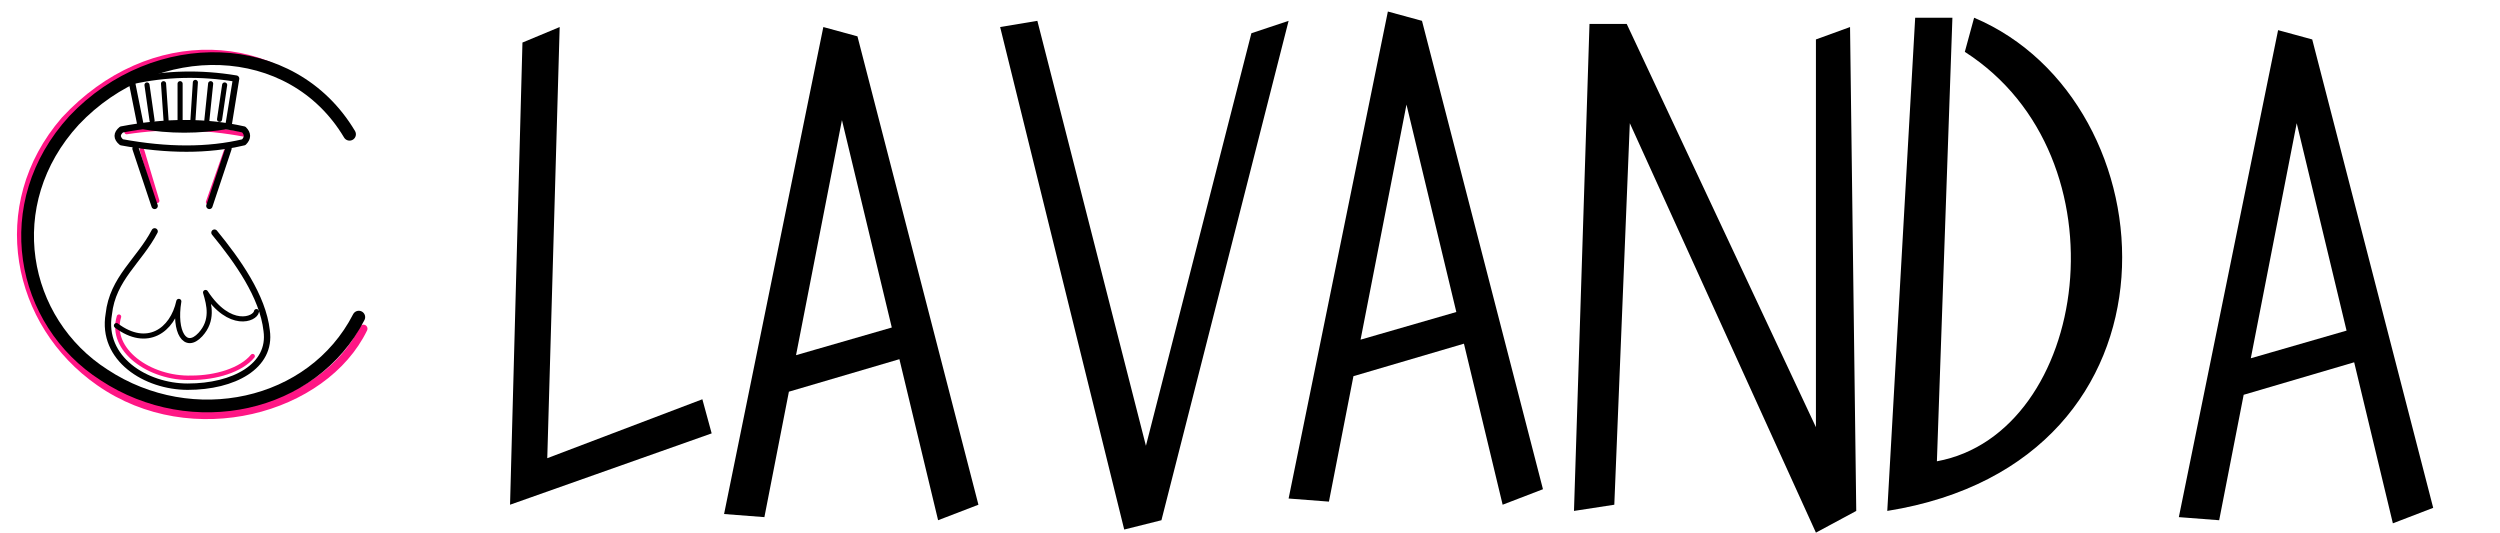
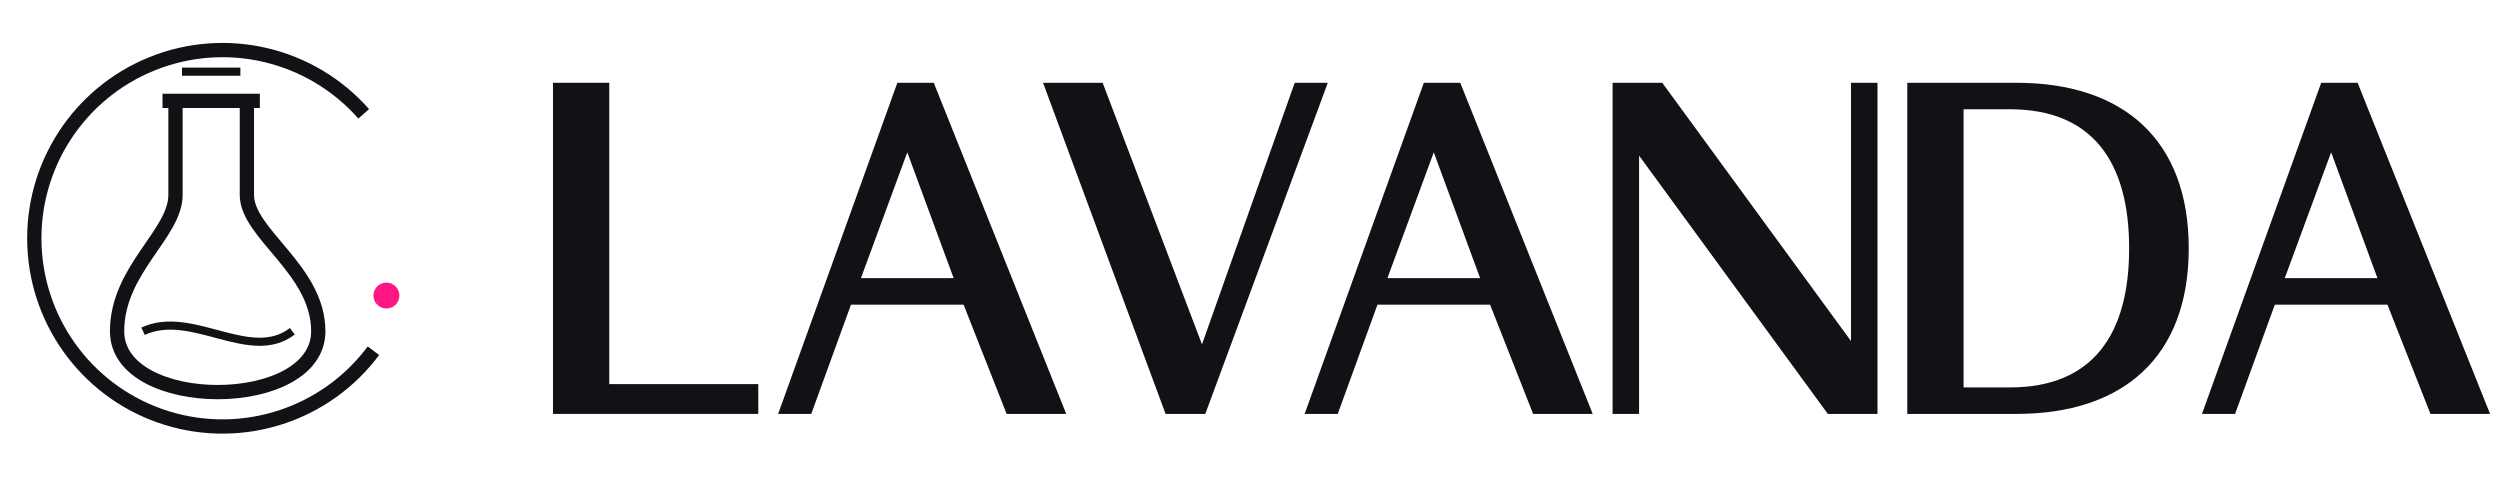
- <svg xmlns="http://www.w3.org/2000/svg" viewBox="0 0 1080 230" role="img" aria-labelledby="title desc">
-   <g transform="translate(8 11)">
-     <path d="M139 42C112 4 57 1 20 41C-12 78-1 129 35 154C75 182 132 166 149 131" fill="none" stroke="#FF1685" stroke-width="3.5" stroke-linecap="round" />
-     <path d="M143 47C118 5 59 4 24 41C-9 77 1 128 37 151C75 176 127 165 147 126" fill="none" stroke="#000" stroke-width="5.5" stroke-linecap="round" />
-     <g transform="translate(17 18) scale(.55)">
-       <g stroke="#FF1685" stroke-width="3.5" fill="none" stroke-linecap="round">
-         <path d="M48 196C40 222 72 245 105 244C124 244 144 238 153 227M54 51Q99 44 147 53M66 65l12 40m54-39-14 40" />
-       </g>
-       <g stroke="#000" fill="none" stroke-linecap="round" stroke-linejoin="round">
-         <path stroke-width="5" d="M58 11Q98 2 140 9L134 46Q99 52 65 46ZM50 49Q102 39 146 49Q151 54 146 59Q104 69 50 59Q44 54 50 49Z" />
-         <path stroke-width="4" d="m70 14 4 28m9-29 2 29m11-29v30m12-31-2 31m14-30-3 29m14-28-4 27" />
-         <path stroke-width="5" d="m61 64 15 45m58-45-15 45M76 129C64 152 43 166 40 194C34 229 69 251 102 251C138 251 168 235 164 207C161 180 141 152 123 130" />
-         <path stroke-width="4" d="M46 203C70 221 90 207 95 184C91 208 100 223 112 210C122 199 119 187 116 177C135 206 155 198 156 192" />
-       </g>
+ <svg xmlns="http://www.w3.org/2000/svg" viewBox="0 0 755 150" role="img" aria-labelledby="t d">
+   <g transform="translate(4 4) scale(.98)">
+     <g fill="none" stroke="#131116" stroke-linejoin="round">
+       <path stroke-width="4.4" d="M108 31A58 58 0 1 0 111 104" />
+       <path stroke-width="4.4" d="M46 27H76M50 28V56C50 68 32 79 32 98C32 123 94 123 94 98C94 79 72 68 72 56V28" />
+       <path stroke-width="2.5" d="M40 98C55 91 73 108 86 98M52 18H70" />
    </g>
+     <circle cx="115" cy="87" r="4" fill="#FF1685" />
  </g>
-   <g transform="translate(219 9) scale(1.34)">
-     <g fill="#000">
-       <path transform="translate(0 -2)" d="M5 9 17 4 13 143 63 124 66 135 1 158Z" />
-       <path transform="translate(70 2)" d="M0 157 32 0 43 3 82 154 69 159 38 30 13 158ZM19 107 64 94 67 104 16 119Z" />
-       <path transform="translate(159 0)" d="M0 2 12 0 47 137 81 4 93 0 52 161 40 164Z" />
-       <path transform="translate(252 -3)" d="M0 157 32 0 43 3 82 154 69 159 38 30 13 158ZM19 107 64 94 67 104 16 119Z" />
-       <path transform="translate(344 1)" d="M0 157 5 0 17 0 78 130 78 5 89 1 91 157 78 164 18 32 13 155Z" />
-       <path transform="translate(445 -1)" d="M0 159 9 0 21 0 16 143C65 134 78 45 25 11L28 0C92 27 100 143 0 159Z" />
-       <path transform="translate(539 3)" d="M0 157 32 0 43 3 82 154 69 159 38 30 13 158ZM19 107 64 94 67 104 16 119Z" />
+   <g transform="translate(167 25)">
+     <g fill="#131116" fill-rule="evenodd">
+       <path d="M0 0H17V91H62V100H0Z" transform="translate(0 0)" />
+       <path d="M0 100 36 0H47L87 100H69L56 67H22L10 100ZM25 59H53L39 21Z" transform="translate(68 0)" />
+       <path d="M0 0H18L48 79 76 0H86L49 100H37Z" transform="translate(148 0)" />
+       <path d="M0 100 36 0H47L87 100H69L56 67H22L10 100ZM25 59H53L39 21Z" transform="translate(227 0)" />
+       <path d="M0 100V0H15L72 78V0H80V100H65L8 22V100Z" transform="translate(320 0)" />
+       <path d="M0 0H33C65 0 85 17 85 50S65 100 33 100H0ZM17 8V92H31C56 92 67 76 67 50S56 8 31 8Z" transform="translate(409 0)" />
+       <path d="M0 100 36 0H47L87 100H69L56 67H22L10 100ZM25 59H53L39 21Z" transform="translate(498 0)" />
    </g>
  </g>
</svg>
